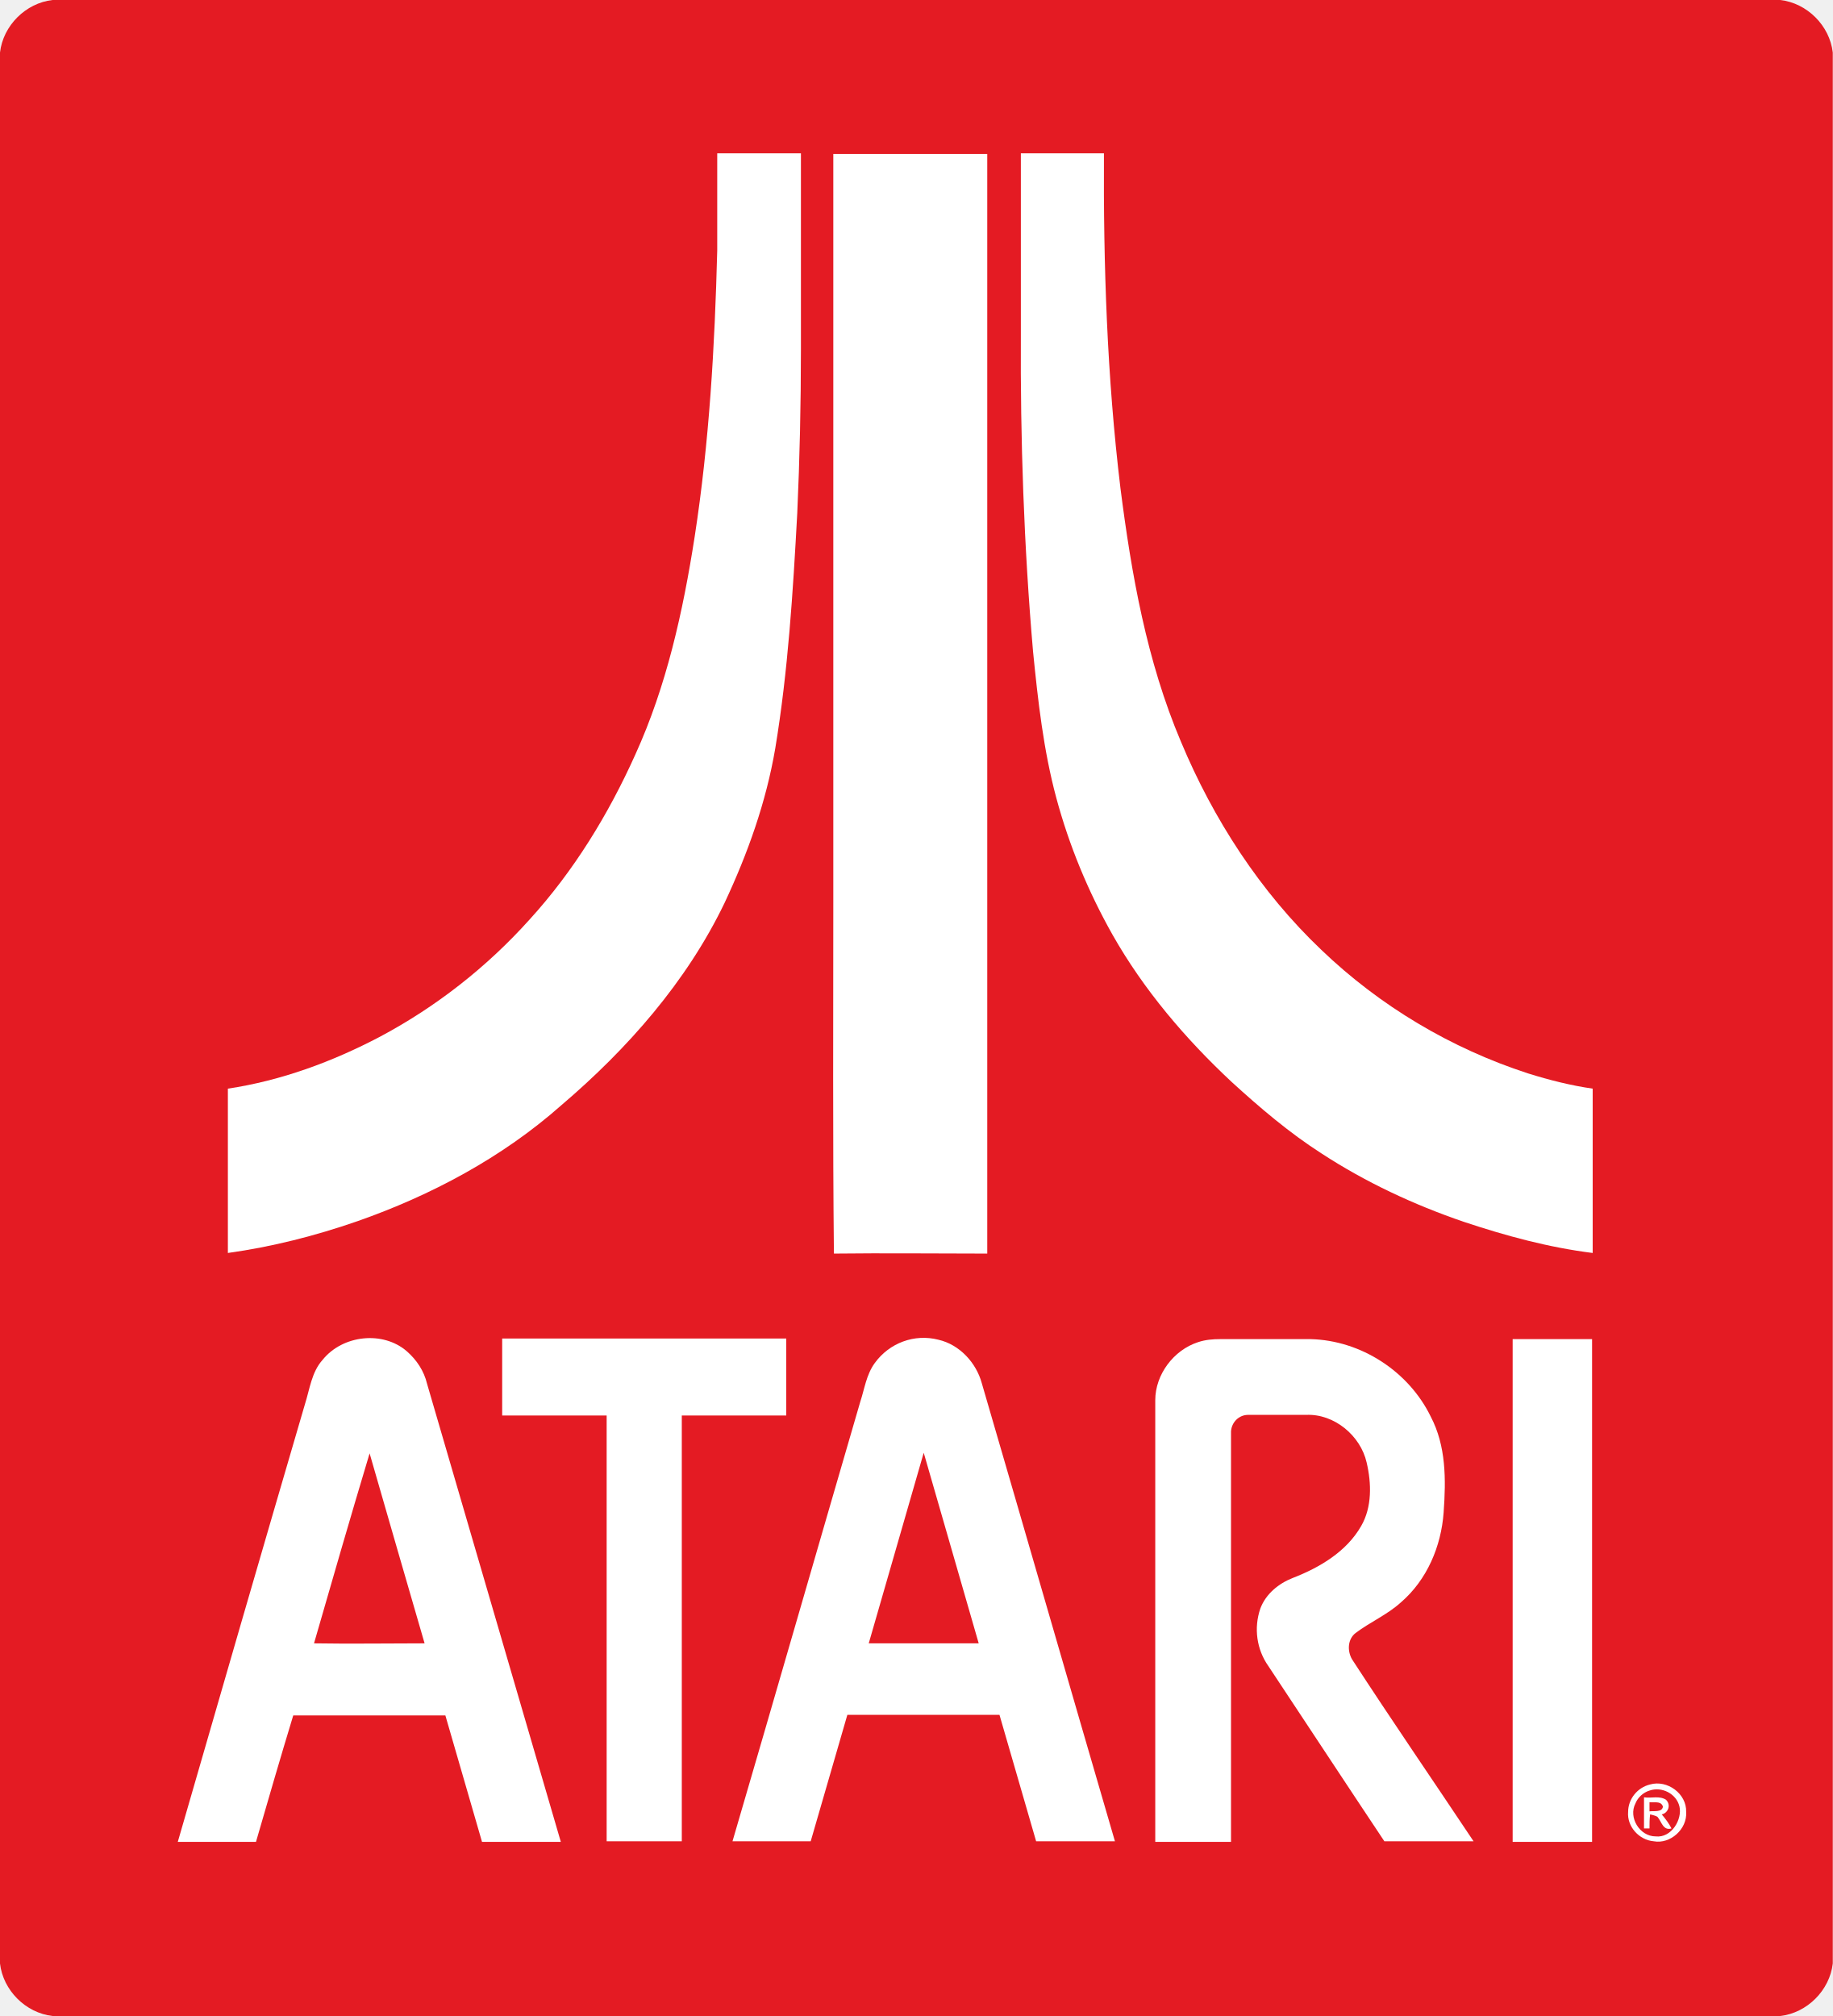
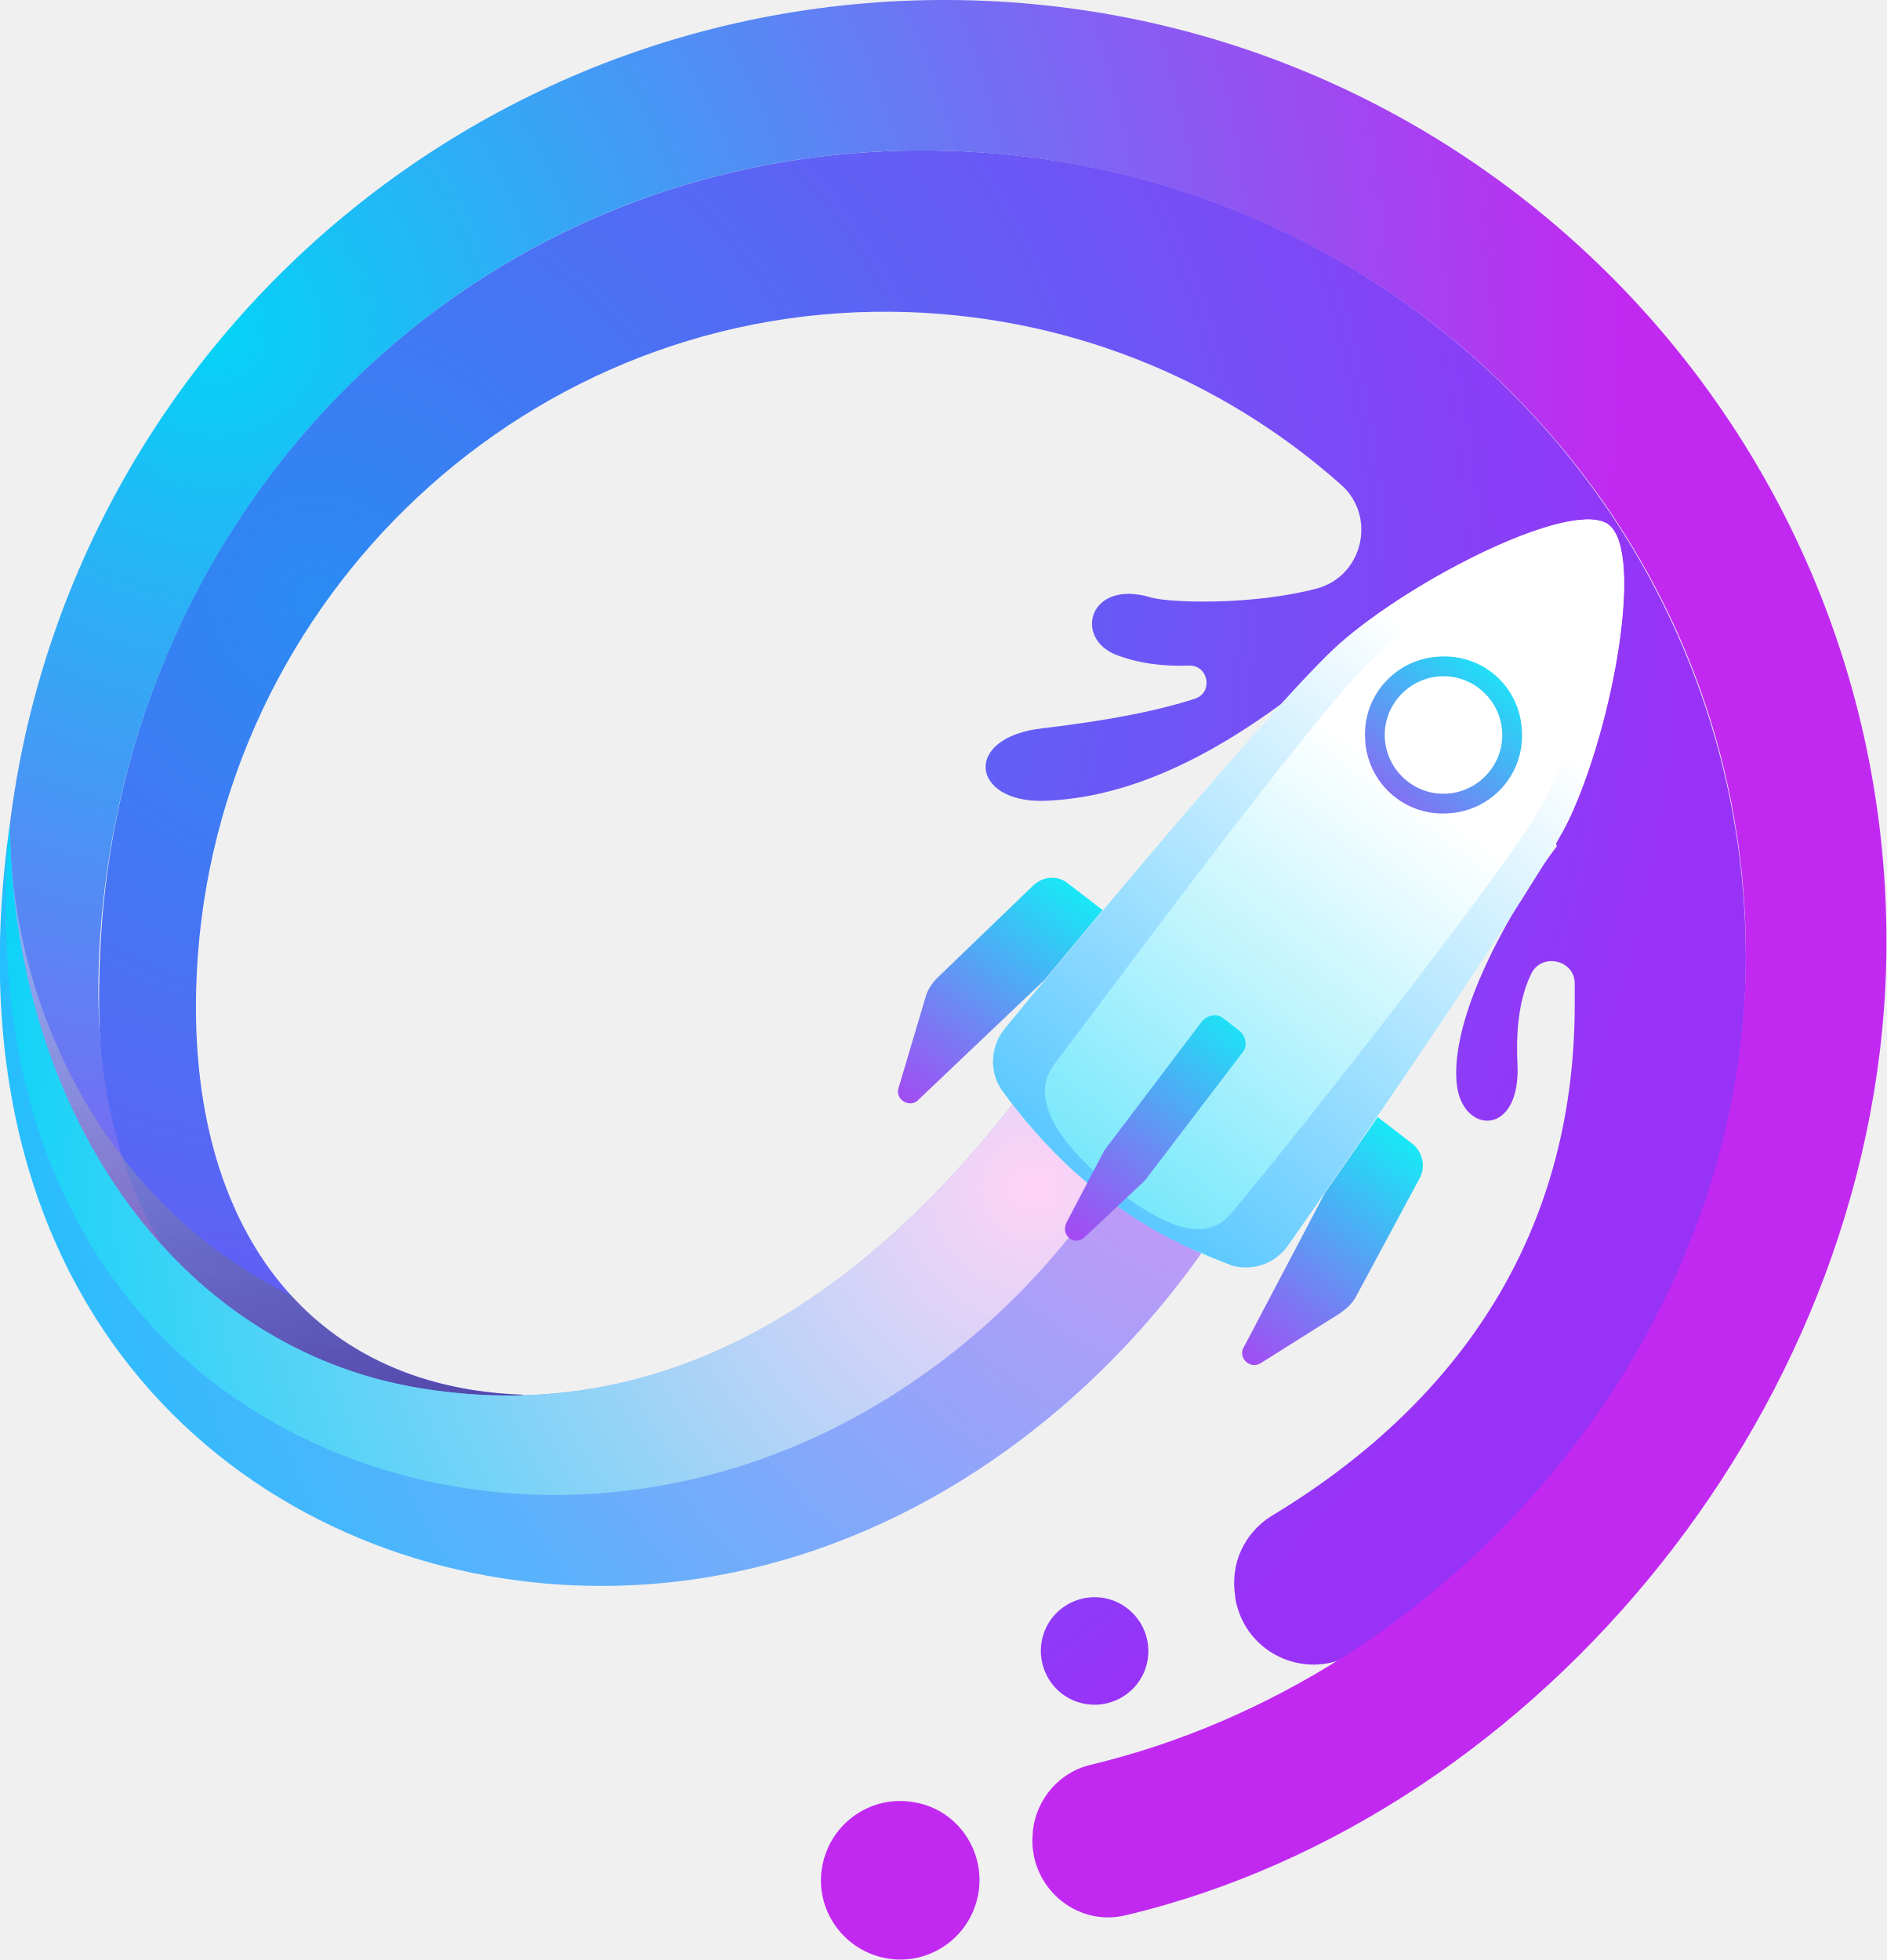
- <svg xmlns="http://www.w3.org/2000/svg" version="1.1" id="Layer_1" x="0px" y="0px" viewBox="0 0 300 330" style="enable-background:new 0 0 300 330;" xml:space="preserve">
+ <svg xmlns="http://www.w3.org/2000/svg" version="1.1" id="Capa_1" x="0px" y="0px" viewBox="0 0 210.6 218.8" style="enable-background:new 0 0 210.6 218.8;" xml:space="preserve">
  <style type="text/css">
- 	.st0{fill:#E41B23;}
- 	.st1{fill:#FFFFFF;}
+ 	.st0{fill:url(#SVGID_1_);}
+ 	.st1{fill:url(#SVGID_2_);}
+ 	.st2{opacity:0.37;fill:url(#SVGID_3_);}
+ 	.st3{fill:url(#SVGID_4_);}
+ 	.st4{fill:url(#SVGID_5_);}
+ 	.st5{fill:url(#SVGID_6_);}
+ 	.st6{fill:url(#SVGID_7_);}
+ 	.st7{fill:#FFFFFF;stroke:#000000;stroke-width:0.697;stroke-miterlimit:10;}
+ 	.st8{fill:url(#SVGID_8_);}
+ 	.st9{fill:url(#SVGID_9_);}
</style>
  <g>
-     <path class="st0" d="M291.4,0H8.6C4.2,0.5,0.5,4.2,0,8.6v312.8c0.5,4.4,4.2,8.1,8.6,8.6h282.8c4.4-0.5,8.1-4.2,8.6-8.6V8.6   C299.5,4.2,295.8,0.5,291.4,0z" />
    <g>
-       <path class="st1" d="M91.9,180.9c10.8-9.2,20.5-20.2,26.7-33.1c3.8-8.1,6.8-16.5,8.3-25.3c2.1-12.7,2.9-25.6,3.6-38.5    c0.4-8.9,0.6-17.8,0.6-26.8V25.1h-13.7c0,5.3,0,10.6,0,15.9c-0.4,15.7-1.3,31.4-3.7,46.9c-1.9,12.2-4.6,24.4-9.7,35.6    c-4.4,9.8-10.1,19.1-17.3,27c-7,7.8-15.3,14.3-24.5,19.2c-7.8,4.1-16.2,7.2-24.9,8.5v26.9c7.2-1,14.3-2.8,21.2-5.2    C70.5,195.7,82.2,189.5,91.9,180.9z" />
-       <path class="st1" d="M136.4,147.8c0,19.1-0.1,38.3,0.1,57.4c8.3-0.1,16.7,0,25.1,0v-180c-8.4,0-16.8,0-25.2,0    C136.4,66,136.4,106.9,136.4,147.8z" />
-       <path class="st1" d="M250.1,175.7c-12.6-4.1-24.2-11-33.8-20.2c-10-9.5-17.7-21.4-23-34.1c-5.6-13.2-8.1-27.4-9.9-41.5    c-2.2-18.2-2.8-36.5-2.7-54.8h-13.6v29.5c-0.1,17.4,0.5,34.8,2,52.1c0.8,8,1.7,16.1,3.8,23.9s5.2,15.3,9.2,22.4    c5.1,9,11.9,17,19.5,24.1c4.6,4.2,9.4,8.3,14.7,11.7c7.2,4.7,15.1,8.4,23.3,11.2c6.9,2.3,13.9,4.2,21.1,5.1c0-9,0-17.9,0-26.9    C257.2,177.7,253.6,176.8,250.1,175.7z" />
-       <path class="st1" d="M128.7,231.7v-12.6H82.2v12.6c5.7,0,11.4,0,17.1,0v69.7h12.3v-69.7C117.3,231.7,123,231.7,128.7,231.7    L128.7,231.7z" />
-       <path class="st1" d="M221.9,267.3c2.4-1.8,5.2-3,7.4-5c4.3-3.7,6.6-9.2,7-14.7c0.4-5.5,0.4-10.9-2.1-15.7    c-3.6-7.4-11.4-12.5-19.7-12.7h-14.7c-1.3,0-2.5,0.1-3.7,0.5c-4,1.3-7,5.3-7,9.5c0,24.1,0,48.2,0,72.3h12.4c0-22.4,0-44.8,0-67.2    c0.1-1.5,1.3-2.7,2.8-2.7h9.5c4.6-0.2,8.9,3.4,9.9,7.8c0.8,3.4,0.9,7.3-0.9,10.4c-2.4,4.2-6.8,6.8-11.2,8.5    c-2.3,0.9-4.4,2.6-5.3,5c-1.1,3.2-0.6,6.7,1.3,9.4c6.3,9.5,12.6,19.1,19,28.7h14.6c-6.6-9.9-13.4-19.8-19.9-29.8    C220.5,270.2,220.6,268.3,221.9,267.3L221.9,267.3z" />
-       <path class="st1" d="M276,296.6c0.1-3-3.1-5.3-5.9-4.5c-2.1,0.5-3.6,2.4-3.6,4.5c-0.2,2.4,1.8,4.6,4.2,4.8    C273.4,301.9,276.2,299.4,276,296.6z M271,300.6c-2.6,0-4.5-3.1-3.3-5.4c0.4-1,1.3-1.8,2.3-2.1c2-0.7,4.4,0.5,4.9,2.6    S273.6,300.9,271,300.6z" />
-       <path class="st1" d="M153.6,219.3c-3.9-1-8,0.5-10.4,3.8c-1.4,1.9-1.7,4.3-2.4,6.4c-7,24-13.9,48-20.9,71.9h12.8    c2-6.9,4-13.8,6-20.7c8.3,0,16.6,0,24.9,0c2,6.9,4,13.8,6,20.7c4.3,0,8.6,0,12.9,0c-7.3-25-14.5-50-21.8-75    C159.8,223.1,157.1,220.1,153.6,219.3L153.6,219.3z M142.2,269c3-10.4,6-20.8,9-31.2c3,10.4,6,20.8,9,31.2H142.2z" />
-       <path class="st1" d="M66.6,221.2c-3.9-3.4-10.5-2.7-13.8,1.4c-1.8,2-2.1,4.8-2.9,7.3c-7,23.9-13.9,47.7-20.8,71.6h12.8    c2-6.9,4-13.8,6.1-20.7h24.9c2,6.9,4,13.8,6,20.7h12.9c-7.3-25-14.6-50-21.9-75C69.4,224.4,68.2,222.6,66.6,221.2L66.6,221.2z     M51.4,269c3-10.4,6-20.8,9.1-31.1c3,10.4,6,20.8,9,31.1C63.4,269,57.4,269.1,51.4,269L51.4,269z" />
-       <path class="st1" d="M272.7,294.6c-1.1-0.7-2.4-0.2-3.6-0.4v5.1h0.9c0-0.8,0-1.5,0.1-2.3c0.4,0.1,0.9,0.2,1.2,0.4    c0.7,0.8,0.9,2.3,2.3,1.9c-0.4-0.8-1-1.6-1.6-2.3C273,296.8,273.6,295.5,272.7,294.6L272.7,294.6z M270,296.5V295    c0.7,0.1,1.7-0.2,2.1,0.5c0,0.1,0.1,0.1,0.1,0.2C272.1,296.7,270.7,296.4,270,296.5L270,296.5z" />
-       <path class="st1" d="M247.6,219.2v82.3h13c0-27.4,0-54.8,0-82.3L247.6,219.2z" />
+       <radialGradient id="SVGID_1_" cx="35.224" cy="66.778" r="154.419" gradientUnits="userSpaceOnUse">
+         <stop offset="0" style="stop-color:#2A8BF3" />
+         <stop offset="0.685" style="stop-color:#754FF6" />
+         <stop offset="0.997" style="stop-color:#9932F7" />
+       </radialGradient>
+       <path class="st0" d="M128.1,185.4c-0.6,3.3-3.8,5.4-7,4.8c-3.3-0.6-5.4-3.8-4.8-7c0.6-3.3,3.8-5.4,7-4.8    C126.5,179,128.7,182.1,128.1,185.4z M103.5,16.8c-50.7-0.3-90,39.7-92.3,89.2c-0.6,12.1,0.6,23,5.2,32.9c1.5,1.8,2.9,3,4,4.3    c13,14.7,32,14,38.1,12.5c-24.5-0.8-37.3-19.2-36.6-45.3c1.1-42,35.6-76,77.6-75.6c19.3,0.2,36.8,7.4,50.2,19.3    c4,3.5,2.5,10.2-2.7,11.6c-7.2,1.9-16.4,1.6-18.5,1c-6.9-2.1-8.7,4.5-3.9,6.4c2.6,1,5.4,1.3,8.1,1.2c2.2-0.1,2.8,3,0.7,3.7    c-4,1.3-9.4,2.4-17,3.3c-9,1-8,8.3,0.1,8.1c19.7-0.6,36.5-20,43.3-24.4c6.3,8.7,11.7,18.6,14,29.5c-1.2,1.4-11.9,16.5-11.2,26.2    c0.4,6,7.3,6.4,6.8-2.1c-0.2-4.3,0.4-7.5,1.5-9.8c1.1-2.5,4.9-1.7,4.9,1c0,0.8,0,1.7,0,2.6c-0.1,26.1-13.6,44.6-33.8,56.8    c-3.1,1.9-4.7,5.4-4.1,9l0,0.2c1.1,6.4,8.3,9.5,13.7,5.9c25.3-16.8,43.2-45.5,43.3-77C195.1,57.4,154.2,17,103.5,16.8z" />
+       <radialGradient id="SVGID_2_" cx="25.454" cy="44.242" r="157.409" gradientTransform="matrix(0.9832 0.1823 -0.1823 0.9832 7.0628 -11.304)" gradientUnits="userSpaceOnUse">
+         <stop offset="0" style="stop-color:#04D3F7" />
+         <stop offset="0.585" style="stop-color:#756DF3" />
+         <stop offset="1" style="stop-color:#C129F1" />
+       </radialGradient>
+       <path class="st1" d="M125.7,213.8c-5.7,1.4-11-3.4-10.4-9.2c0-0.1,0-0.1,0-0.2c0.4-3.6,3-6.6,6.5-7.4c40-9.6,72.9-47.2,73.1-90    c0.3-49.6-40.7-89.9-91.4-90.2C52.7,16.5,13.7,56.5,11.1,106c-1.9,35.9,19.2,46.2,28.5,53.5c-10.7-2.4-31.2-1.7-39.2-50.7    c0-1.4-0.1-2.8-0.1-4.3C0.6,46.5,47.9-0.3,106,0C164,0.3,210.9,47.6,210.6,105.7C210.3,156.3,172,202.8,125.7,213.8z M102.1,201.2    c-4.8-0.9-9.4,2.3-10.3,7.1c-0.9,4.8,2.3,9.4,7.1,10.3c4.8,0.9,9.4-2.3,10.3-7.1C110.1,206.7,106.9,202,102.1,201.2z" />
+       <linearGradient id="SVGID_3_" gradientUnits="userSpaceOnUse" x1="14.951" y1="93.494" x2="39.388" y2="164.289">
+         <stop offset="0" style="stop-color:#FFFFFF" />
+         <stop offset="1" style="stop-color:#222221" />
+       </linearGradient>
+       <path class="st2" d="M58.5,155.7c-11.2-0.3-19.9-4.4-26-11.1l0,0C10.4,133.9,1,110.2,1.1,92c-0.5,4.1-0.8,8.3-0.8,12.6    c0,1.4,0,2.8,0.1,4.3c8,49,28.5,48.3,39.2,50.7C45,157,53,157.1,58.5,155.7z" />
+       <radialGradient id="SVGID_4_" cx="151.635" cy="107.047" r="160.127" gradientTransform="matrix(0.9832 0.1823 -0.1823 0.9832 7.0628 -11.304)" gradientUnits="userSpaceOnUse">
+         <stop offset="1.041670e-03" style="stop-color:#D395F7" />
+         <stop offset="0.611" style="stop-color:#55B3FC" />
+         <stop offset="1" style="stop-color:#09C5FF" />
+       </radialGradient>
+       <path class="st3" d="M114.2,121.8c-16.5,21.6-38.5,37.8-67.1,33.2c-28-4.5-45.7-31.7-46-63c-7.8,54.5,26.4,82.7,61.5,84.9    c30.8,1.9,56.7-15.8,71.8-37.4C129.5,130.7,119,124.8,114.2,121.8z" />
+       <radialGradient id="SVGID_5_" cx="132.793" cy="121.73" r="122.643" gradientTransform="matrix(0.9832 0.1823 -0.1823 0.9832 7.0628 -11.304)" gradientUnits="userSpaceOnUse">
+         <stop offset="5.008000e-04" style="stop-color:#FFD3F7" />
+         <stop offset="0.317" style="stop-color:#B3D3F7" />
+         <stop offset="1" style="stop-color:#04D3F7" />
+       </radialGradient>
+       <path class="st4" d="M125.5,129.4c-4.3-3.5-8.6-5.9-11.3-7.6c-16.5,21.6-38.5,37.8-67.1,33.2c-28-4.5-45.7-31.7-46-63    c0,0.1,0,0.1,0,0.2c-4.5,49.8,26.5,73,57.4,74.6C86.6,168.2,111.5,152.2,125.5,129.4z" />
+       <g>
+         <linearGradient id="SVGID_6_" gradientUnits="userSpaceOnUse" x1="156.931" y1="89.662" x2="90.964" y2="168.224" gradientTransform="matrix(0.9988 -4.810000e-02 4.810000e-02 0.9988 -3.208 5.6582)">
+           <stop offset="4.106570e-03" style="stop-color:#FFFFFF" />
+           <stop offset="0.319" style="stop-color:#B3F2FD" />
+           <stop offset="1" style="stop-color:#04D3F7" />
+         </linearGradient>
+         <path class="st5" d="M137.1,141.1c-9.6-3.5-18.1-9.6-25.1-19.2c-1.6-2.1-1.5-5.1,0.2-7.1c7.9-9.6,30.4-36.7,37.3-42.9     c8.5-7.5,26.2-16.3,30.1-13.3c3.9,3,0.6,22.1-4.4,32.8c-3.2,6.8-24.1,37.2-31.3,47.5C142.3,141.1,139.6,142,137.1,141.1z" />
+         <linearGradient id="SVGID_7_" gradientUnits="userSpaceOnUse" x1="166.637" y1="79.894" x2="103.837" y2="151.977" gradientTransform="matrix(0.9988 -4.810000e-02 4.810000e-02 0.9988 -3.208 5.6582)">
+           <stop offset="4.106570e-03" style="stop-color:#FFFFFF" />
+           <stop offset="0.354" style="stop-color:#B3E6FF" />
+           <stop offset="0.997" style="stop-color:#1FB4FF" />
+         </linearGradient>
+         <path class="st6" d="M179.6,58.6L179.6,58.6C179.6,58.6,179.6,58.6,179.6,58.6c-0.1-0.1-0.2-0.2-0.3-0.2v0     c-4.4-2.4-21.5,6.2-29.8,13.5c-6.9,6.2-29.4,33.3-37.3,42.9c-1.7,2.1-1.8,5-0.2,7.1c2.2,3,4.6,5.7,7.1,8.1l0,0c0,0,0,0,0,0     c0.6,0.6,1.2,1.1,1.9,1.7c0.1,0.1,0.3,0.2,0.4,0.4c0.5,0.5,1.1,0.9,1.7,1.3c0.1,0.1,0.2,0.2,0.3,0.2c0.7,0.5,1.3,1,2,1.5     c0.1,0.1,0.2,0.1,0.3,0.2c0.6,0.4,1.1,0.8,1.7,1.1c0.2,0.1,0.3,0.2,0.5,0.3c0.6,0.4,1.2,0.7,1.8,1.1c0.1,0,0.2,0.1,0.3,0.1     c0.7,0.4,1.4,0.7,2.1,1.1c0.2,0.1,0.4,0.2,0.5,0.2c0.6,0.3,1.1,0.5,1.7,0.7c0.2,0.1,0.4,0.2,0.6,0.3c0.7,0.3,1.5,0.6,2.2,0.9     c0.1,0,0.1,0,0.2,0.1l0,0c2.4,0.8,5.1-0.1,6.5-2.2c7.3-10.4,28.2-40.7,31.3-47.5C180.1,80.8,183.5,61.7,179.6,58.6z M172,90.1     c-3.6,6.6-26.4,35.6-34.5,45.3c-3,3.6-7.8,1.5-13.8-3.3c-3.8-3.1-9.4-8.9-6-13.3c7.5-9.9,28.4-38.2,35-44.7     c6.8-6.7,20.3-14.7,26.7-15.3C181.6,63.8,177.3,80.6,172,90.1z" />
+         <path class="st7" d="M118.1,145.8" />
+         <linearGradient id="SVGID_8_" gradientUnits="userSpaceOnUse" x1="141.211" y1="109.542" x2="115.479" y2="143.313">
+           <stop offset="2.564100e-03" style="stop-color:#04FFF7" />
+           <stop offset="0.632" style="stop-color:#7E75F3" />
+           <stop offset="1" style="stop-color:#C129F1" />
+         </linearGradient>
+         <path class="st8" d="M116.6,109.4l-14,13.3c-0.9,1.1-2.7,0.1-2.3-1.2l3-10.1c0.2-0.8,0.7-1.6,1.3-2.2l10.8-10.4     c1.1-1,2.7-1.1,3.8-0.2l3.9,3L116.6,109.4z M147.9,133.2l-9,17.1c-0.8,1.2,0.6,2.6,1.8,1.9l8.9-5.6c0.7-0.5,1.4-1.1,1.8-1.9     l7.1-13.2c0.7-1.3,0.3-2.9-0.8-3.8l-3.9-3L147.9,133.2z M121.1,138.1l6.7-6.3l10.9-14.3c0.6-0.7,0.4-1.8-0.3-2.4l-1.8-1.4     c-0.7-0.6-1.8-0.4-2.4,0.3l-10.9,14.4l-4.2,8C118.3,137.9,120,139.2,121.1,138.1z" />
+         <linearGradient id="SVGID_9_" gradientUnits="userSpaceOnUse" x1="170.157" y1="73.851" x2="146.054" y2="99.628" gradientTransform="matrix(0.9988 -4.810000e-02 4.810000e-02 0.9988 -3.208 5.6582)">
+           <stop offset="2.564100e-03" style="stop-color:#04FFF7" />
+           <stop offset="0.632" style="stop-color:#7E75F3" />
+           <stop offset="1" style="stop-color:#C129F1" />
+         </linearGradient>
+         <path class="st9" d="M160.7,73.3c-4.8,0.2-8.6,4.3-8.3,9.2c0.2,4.8,4.3,8.6,9.2,8.3c4.8-0.2,8.6-4.3,8.3-9.2     C169.7,76.7,165.6,73,160.7,73.3z M161.5,88.6c-3.6,0.2-6.7-2.6-6.9-6.2c-0.2-3.6,2.6-6.7,6.2-6.9c3.6-0.2,6.7,2.6,6.9,6.2     C167.9,85.3,165.1,88.4,161.5,88.6z" />
+       </g>
    </g>
  </g>
</svg>
